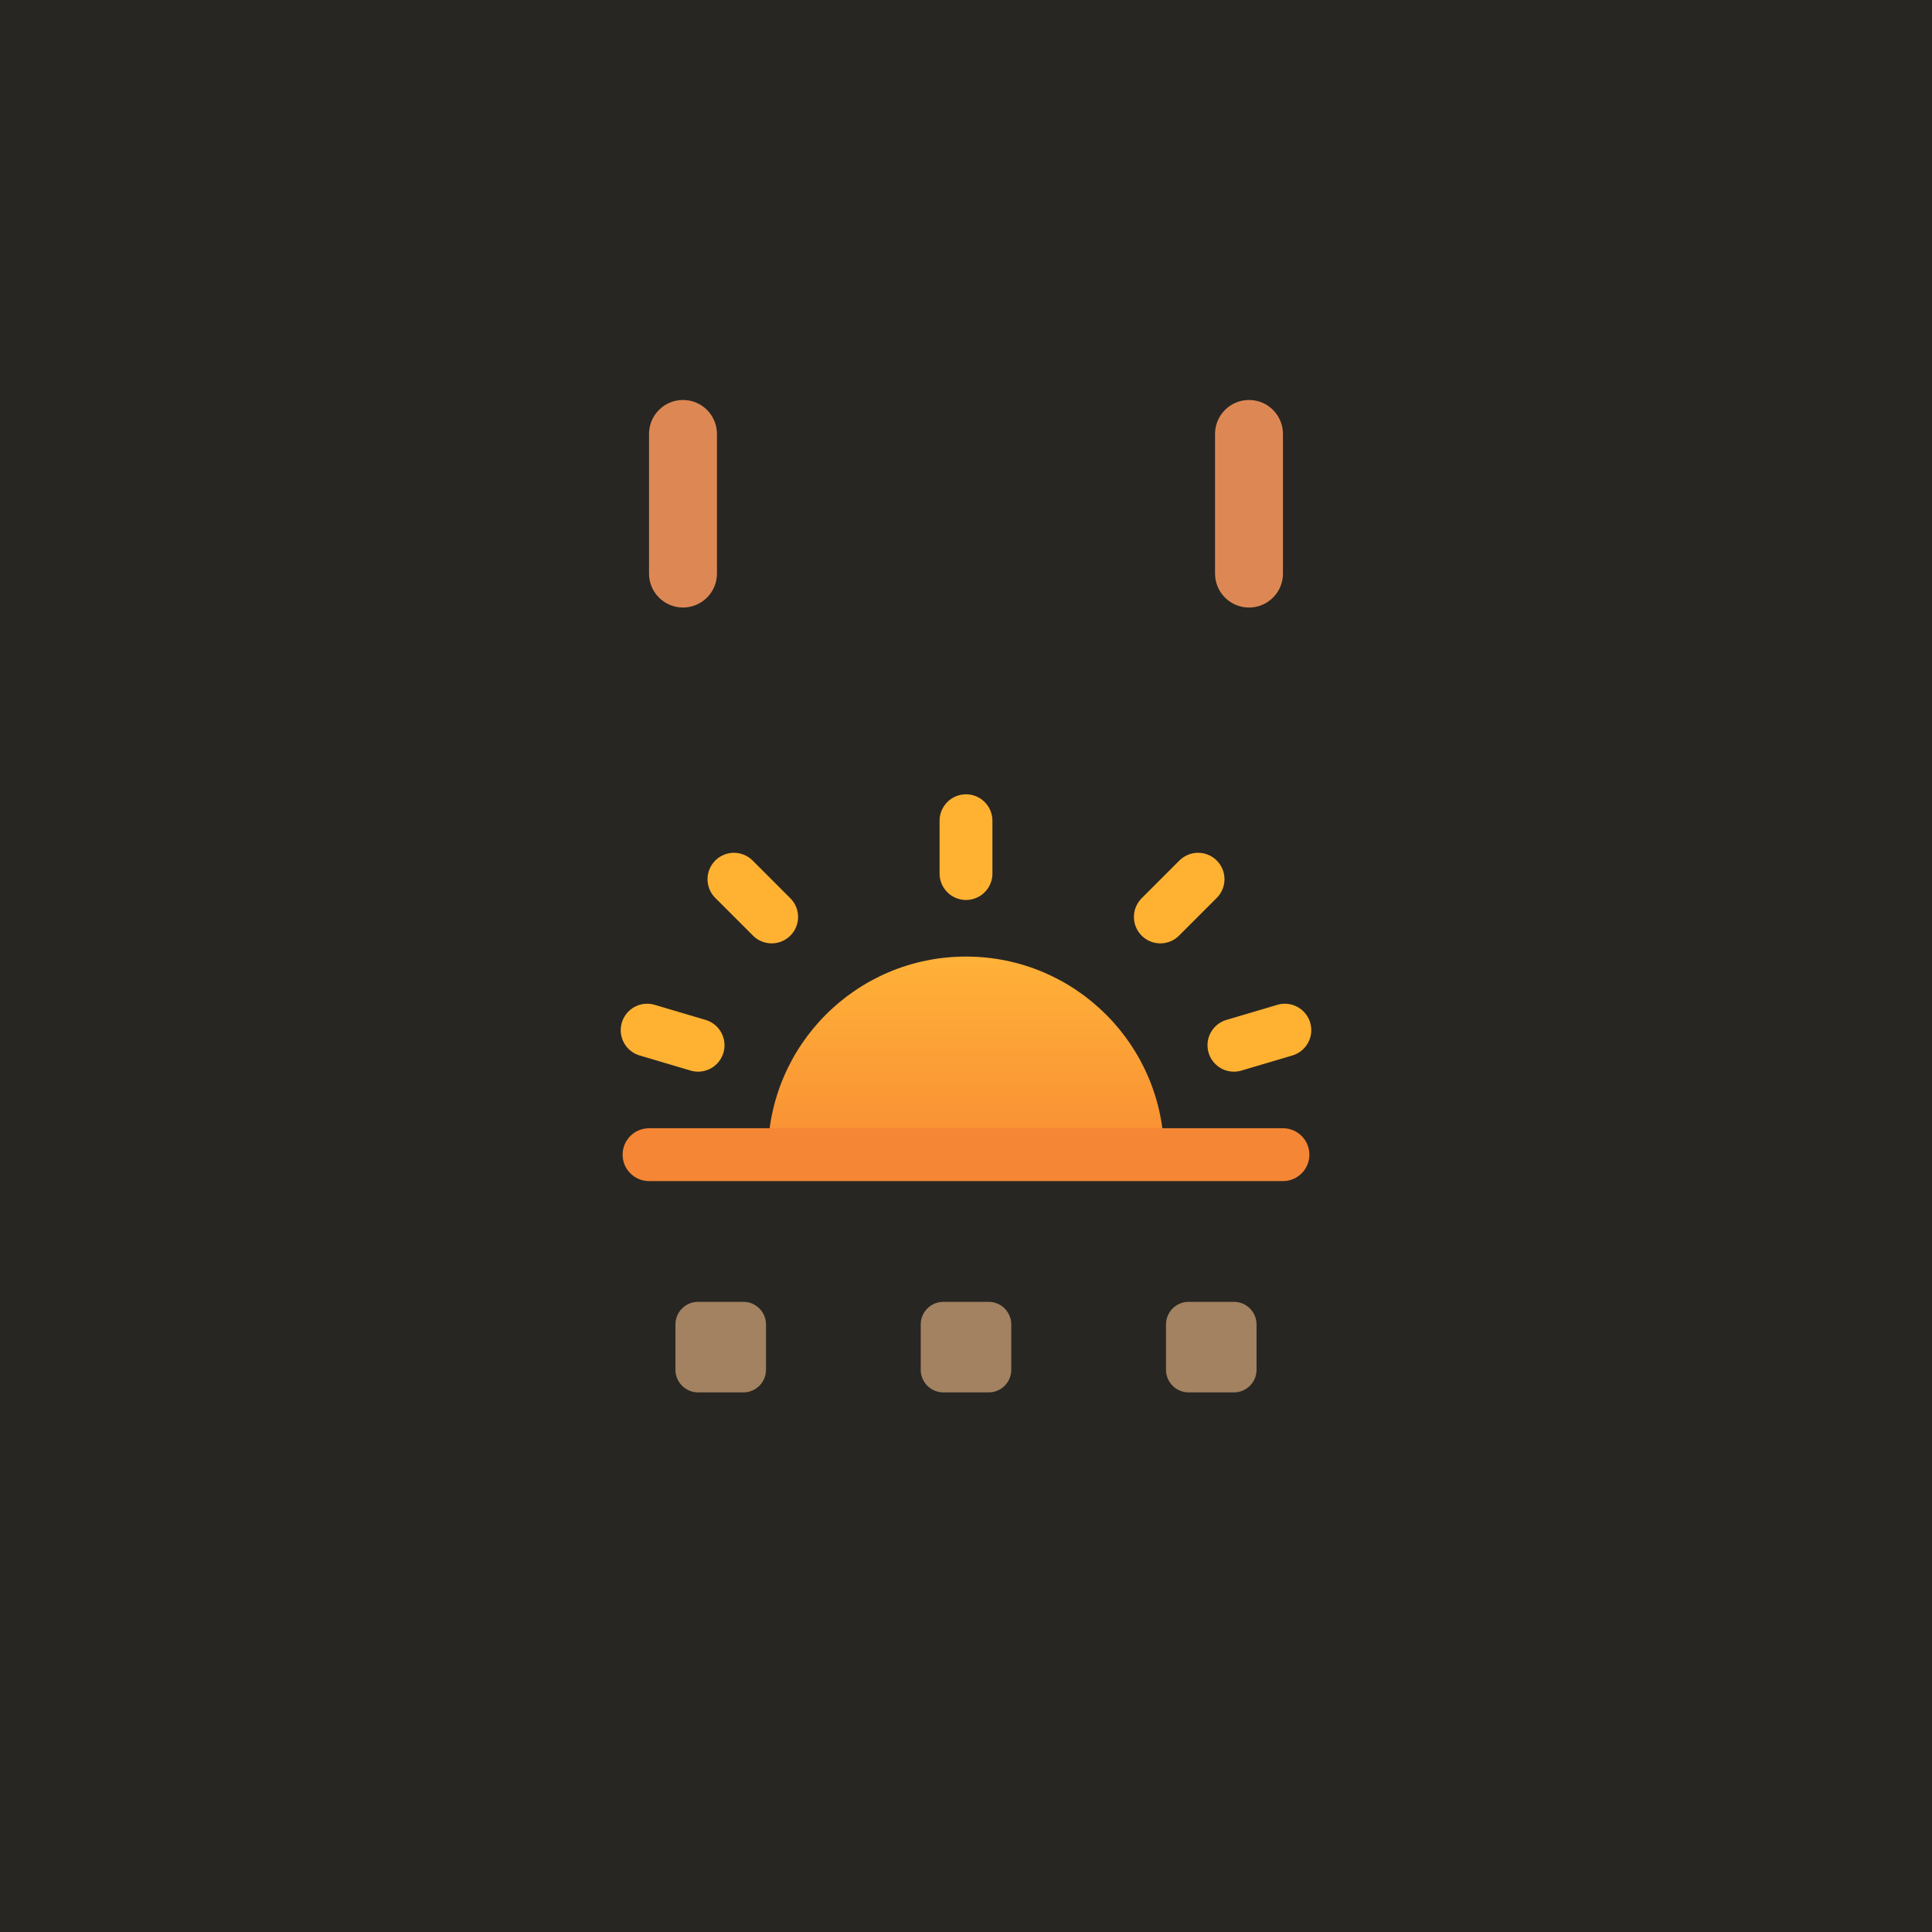
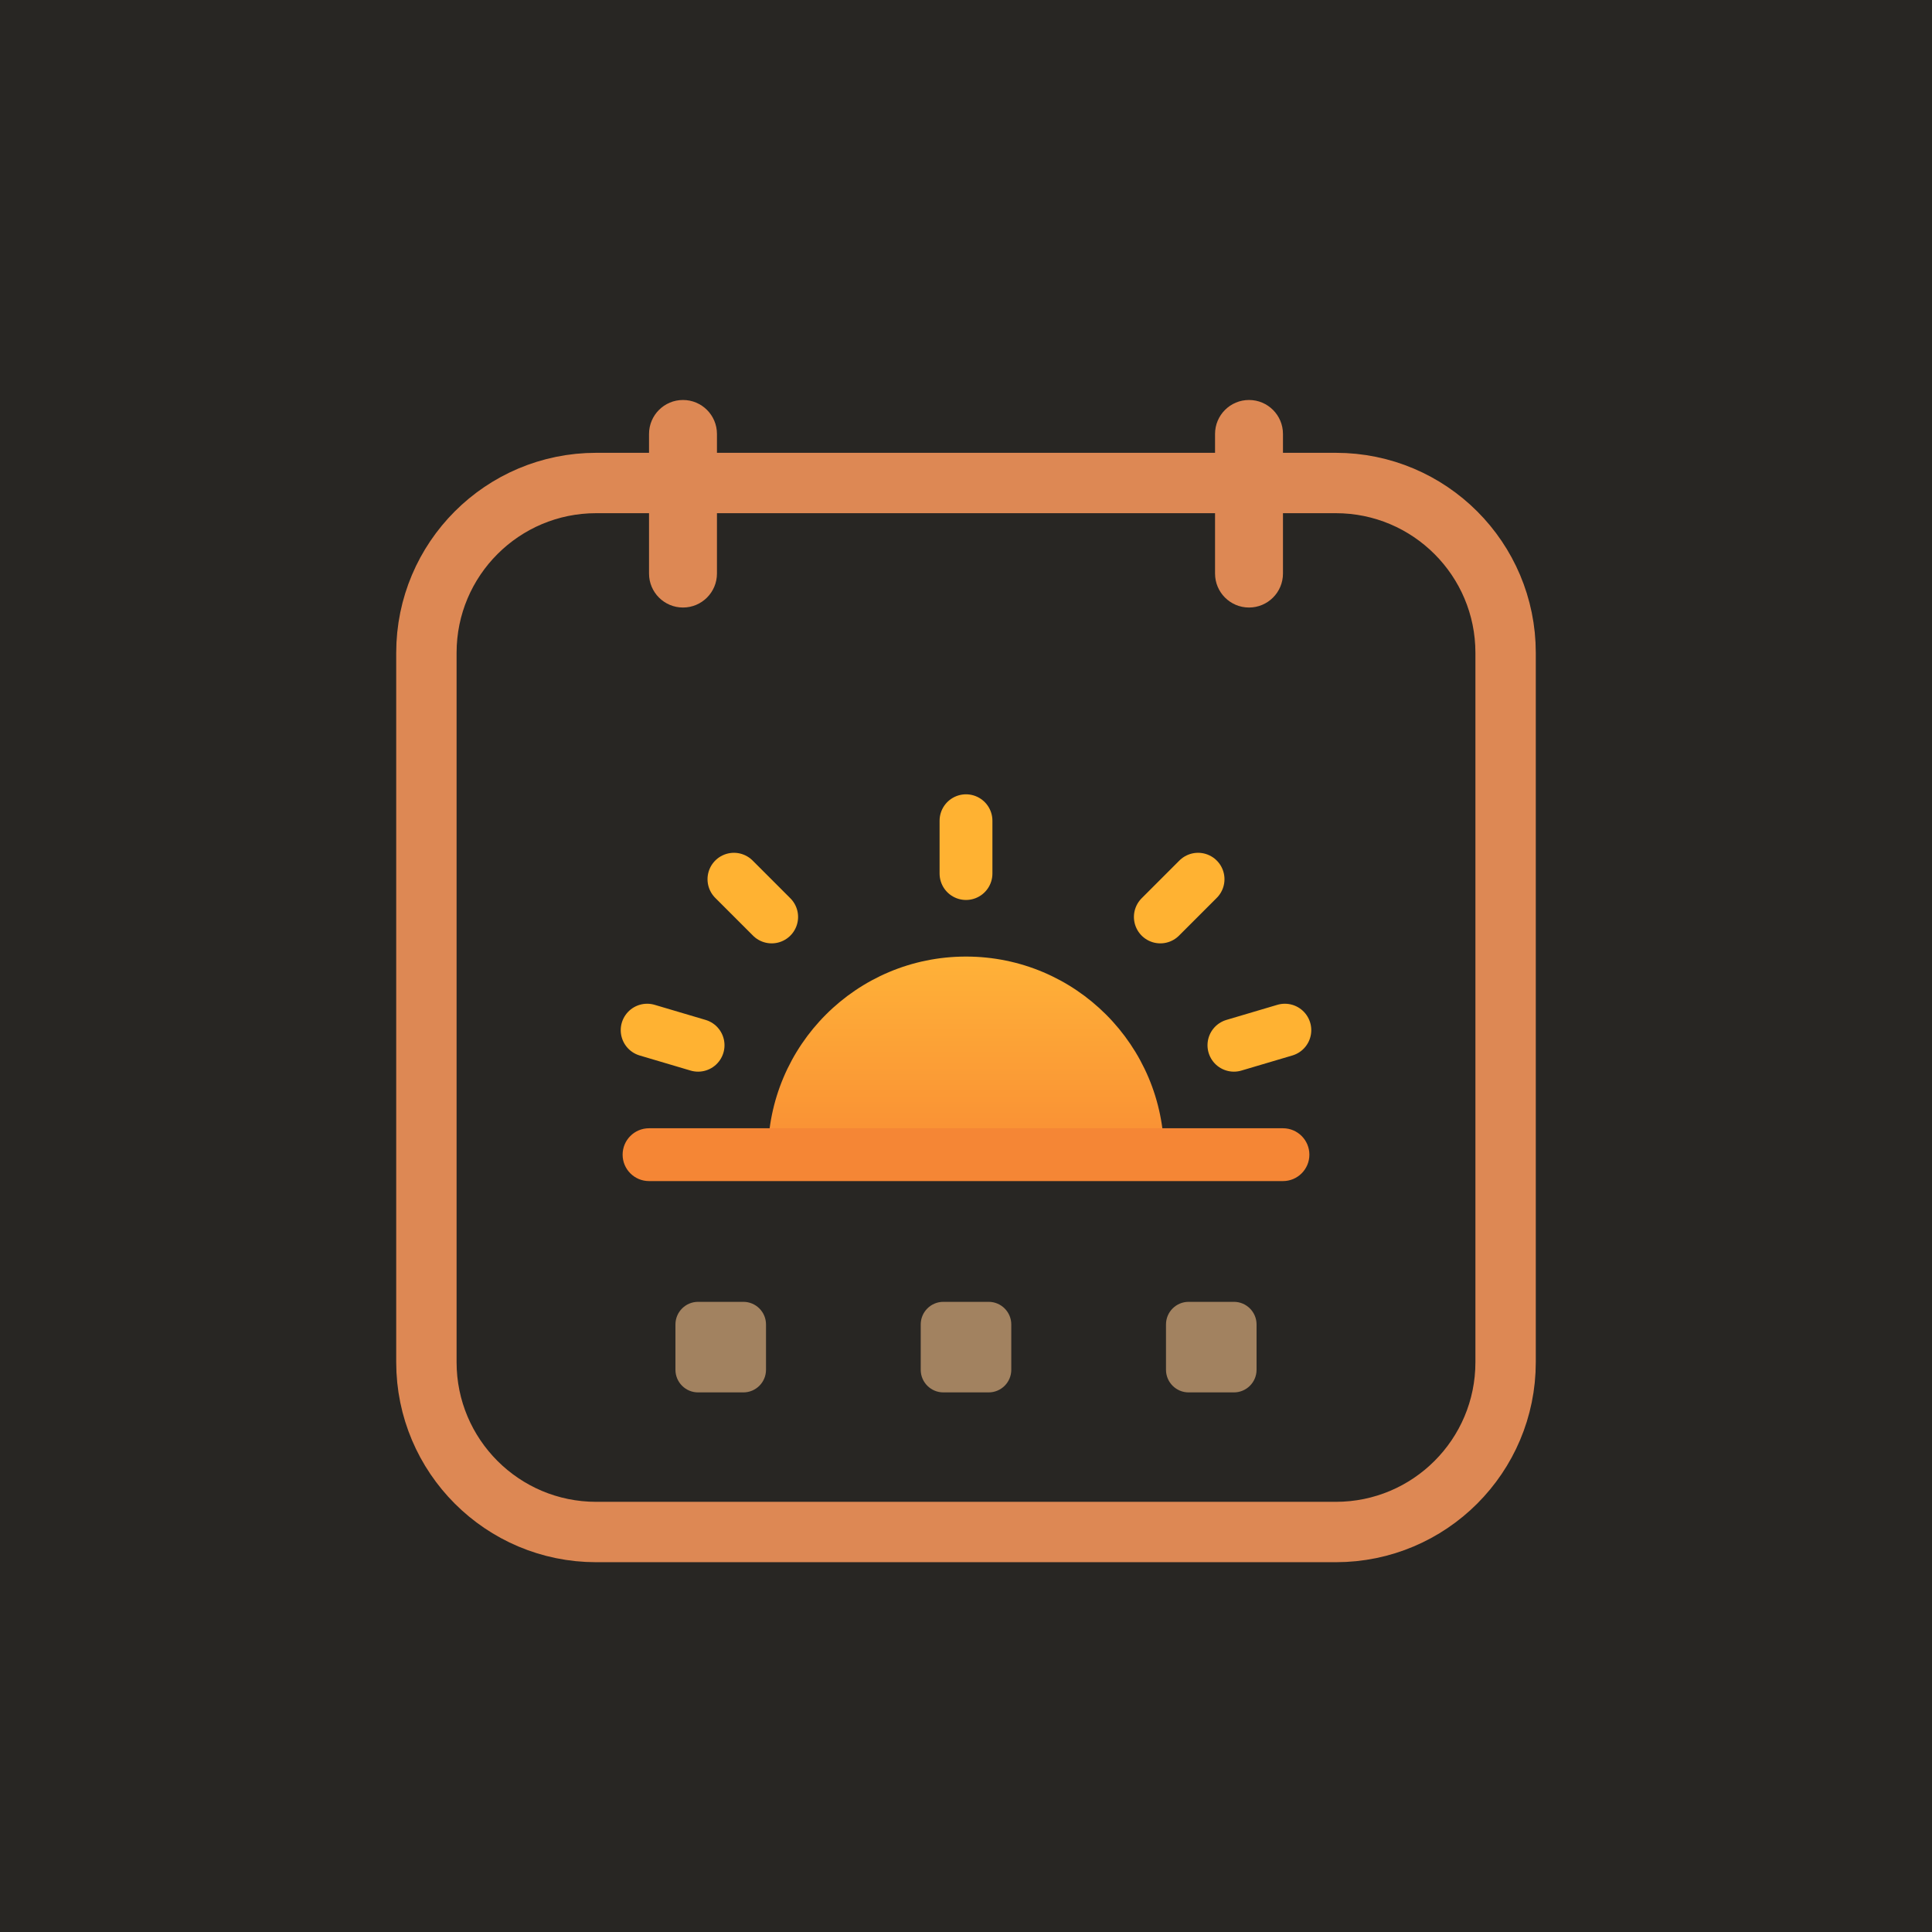
<svg xmlns="http://www.w3.org/2000/svg" width="1024" height="1024" viewBox="0 0 1024 1024">
  <defs>
    <linearGradient id="sun" x1="0" y1="506" x2="0" y2="612" gradientUnits="userSpaceOnUse">
      <stop offset="0" stop-color="#FFB238" />
      <stop offset="1" stop-color="#F98E34" />
    </linearGradient>
  </defs>
  <rect width="1024" height="1024" fill="#282623" />
+   <path d="M316,256 H708 A90,90 0 0 1 798,346 V722 A90,90 0 0 1 708,812 H316 A90,90 0 0 1 226,722 V346 A90,90 0 0 1 316,256 Z" fill="none" stroke="#DD8854" stroke-width="32" />
  <path d="M362,212 H362 A18,18 0 0 1 380,230 V304 A18,18 0 0 1 362,322 H362 A18,18 0 0 1 344,304 V230 A18,18 0 0 1 362,212 Z M662,212 H662 A18,18 0 0 1 680,230 V304 A18,18 0 0 1 662,322 H662 A18,18 0 0 1 644,304 V230 A18,18 0 0 1 662,212 Z" fill="#DD8854" />
  <path d="M512,435 L512,463 M389,466 L409,486 M635,466 L615,486 M343,546 L370,554 M681,546 L654,554" fill="none" stroke="#FFB232" stroke-width="28" stroke-linecap="round" />
  <path d="M407,612 A105,105 0 0 1 617,612 Z" fill="url(#sun)" />
  <path d="M344,598 H680 A14,14 0 0 1 694,612 V612 A14,14 0 0 1 680,626 H344 A14,14 0 0 1 330,612 V612 A14,14 0 0 1 344,598 Z" fill="#F58635" />
  <path d="M370,690 H394 A12,12 0 0 1 406,702 V726 A12,12 0 0 1 394,738 H370 A12,12 0 0 1 358,726 V702 A12,12 0 0 1 370,690 Z M500,690 H524 A12,12 0 0 1 536,702 V726 A12,12 0 0 1 524,738 H500 A12,12 0 0 1 488,726 V702 A12,12 0 0 1 500,690 Z M630,690 H654 A12,12 0 0 1 666,702 V726 A12,12 0 0 1 654,738 H630 A12,12 0 0 1 618,726 V702 A12,12 0 0 1 630,690 Z" fill="#A28260" />
</svg>
